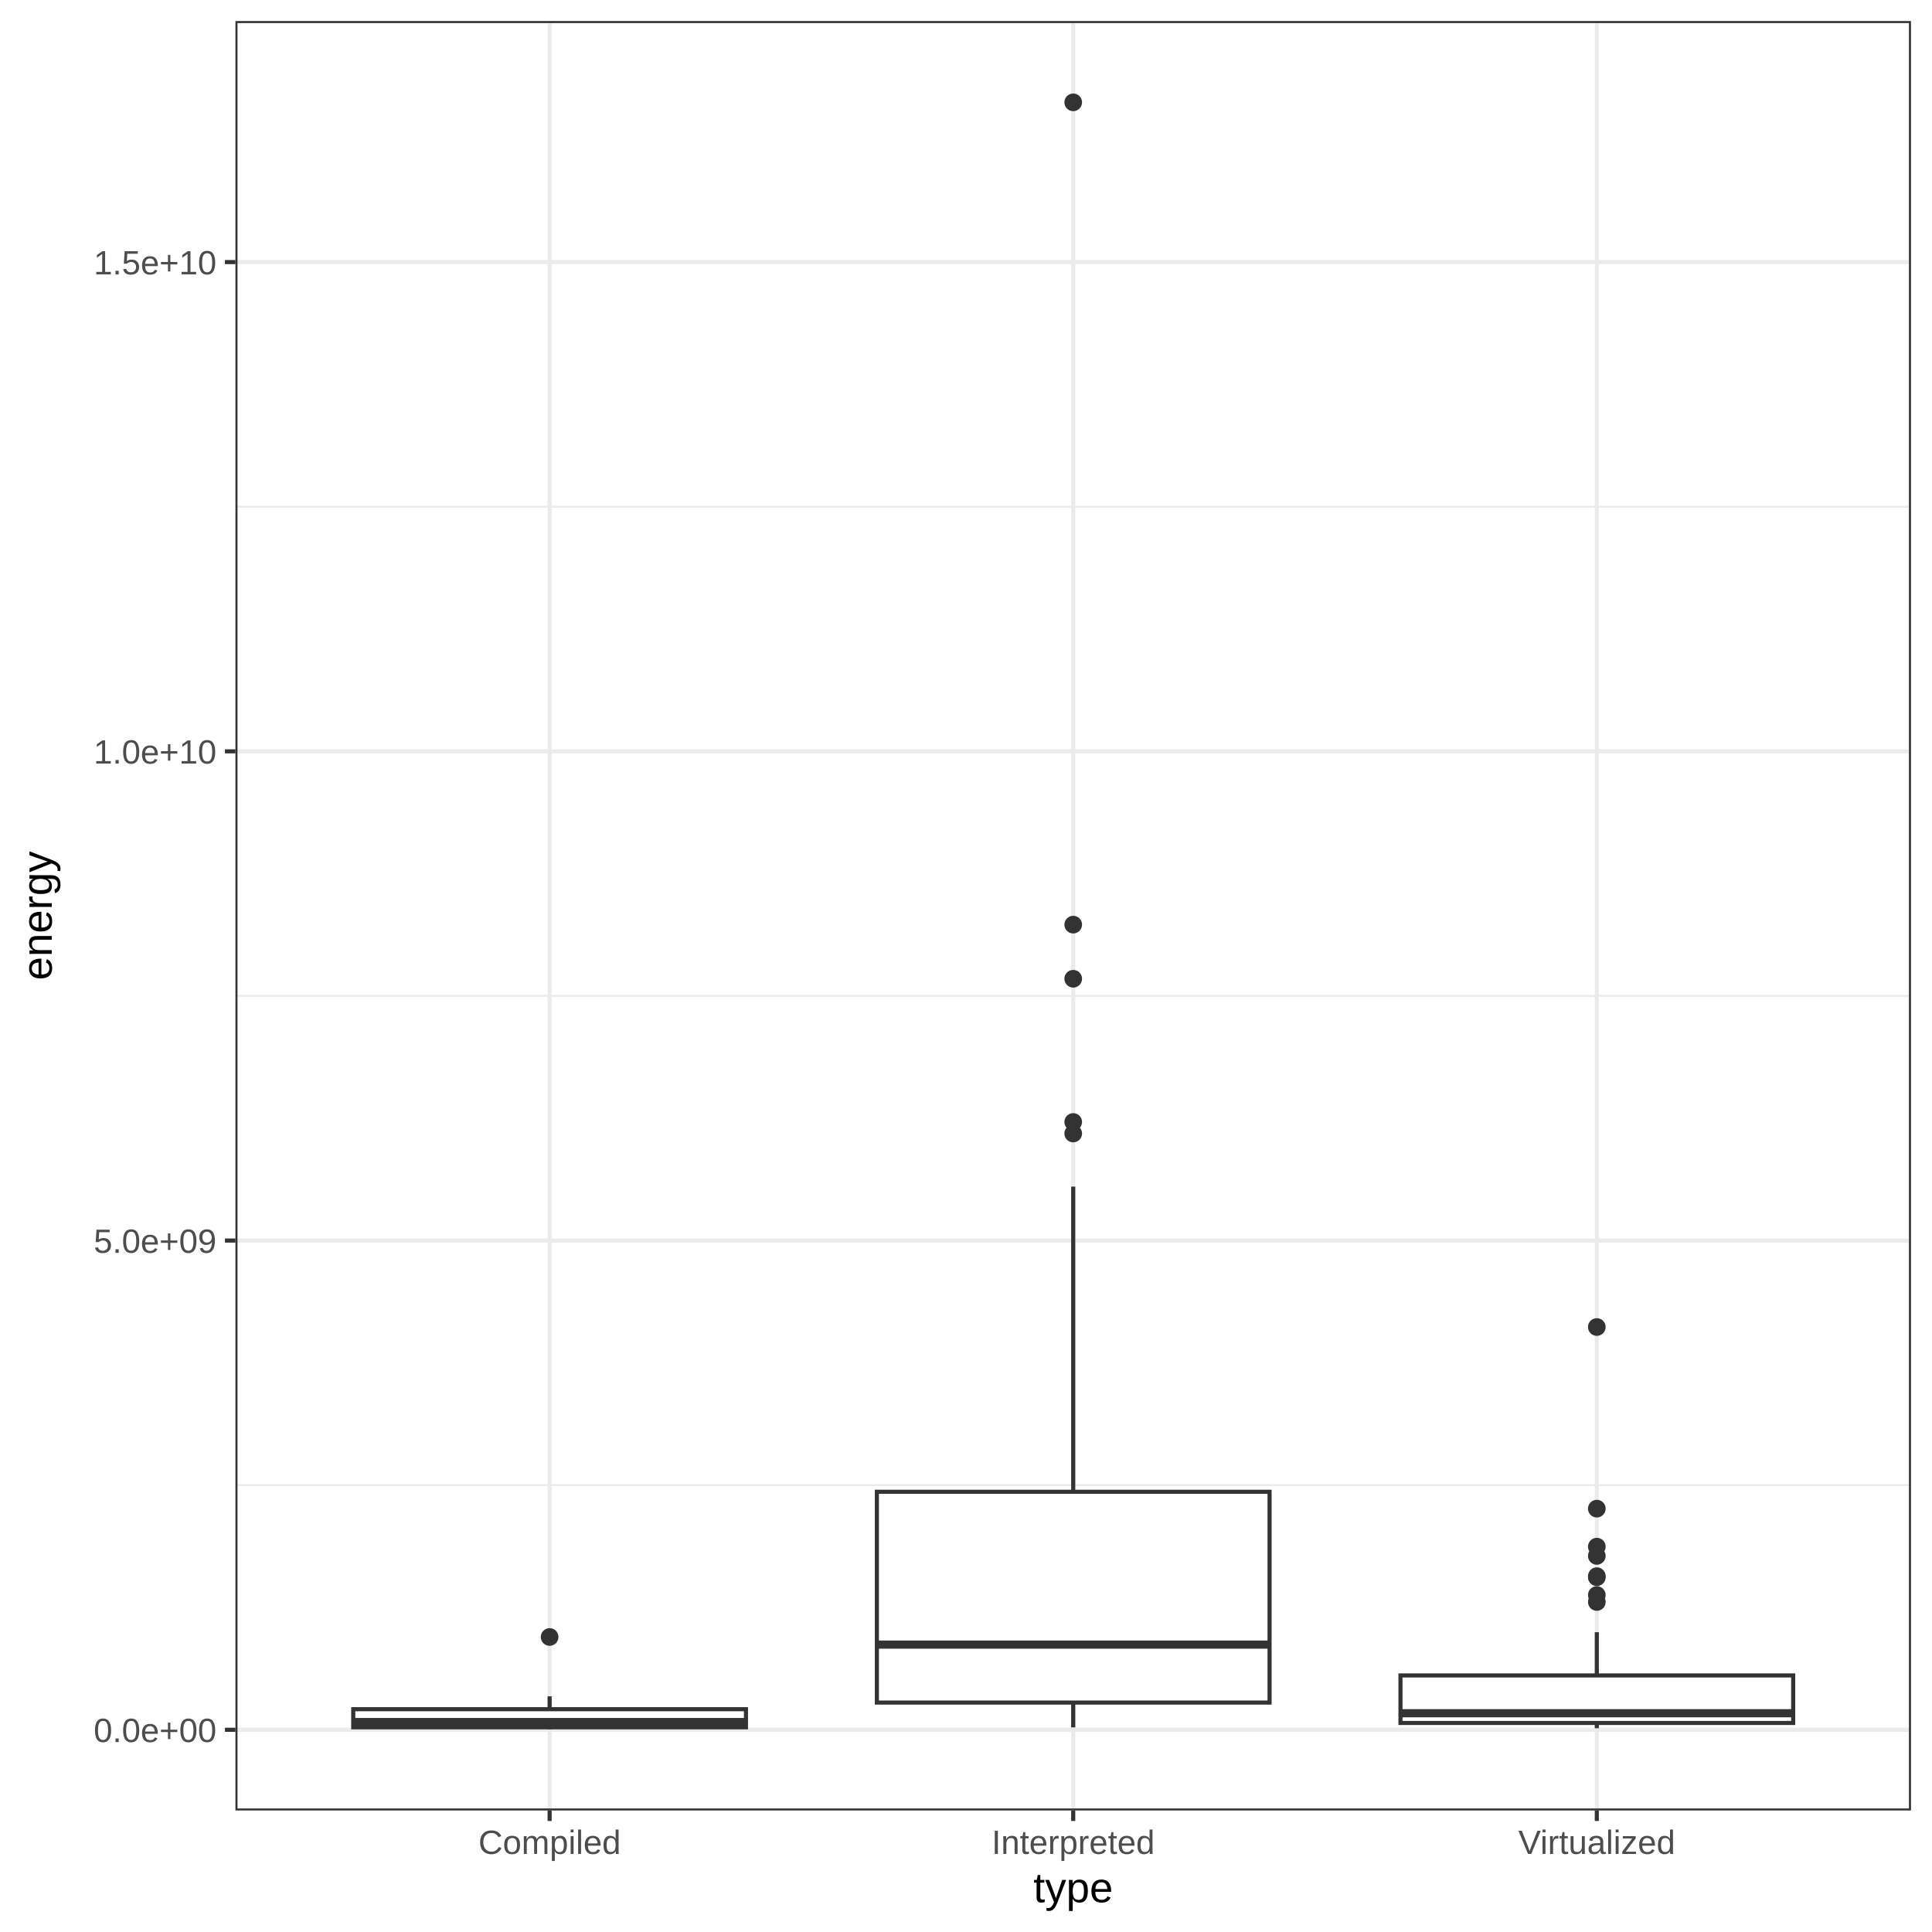
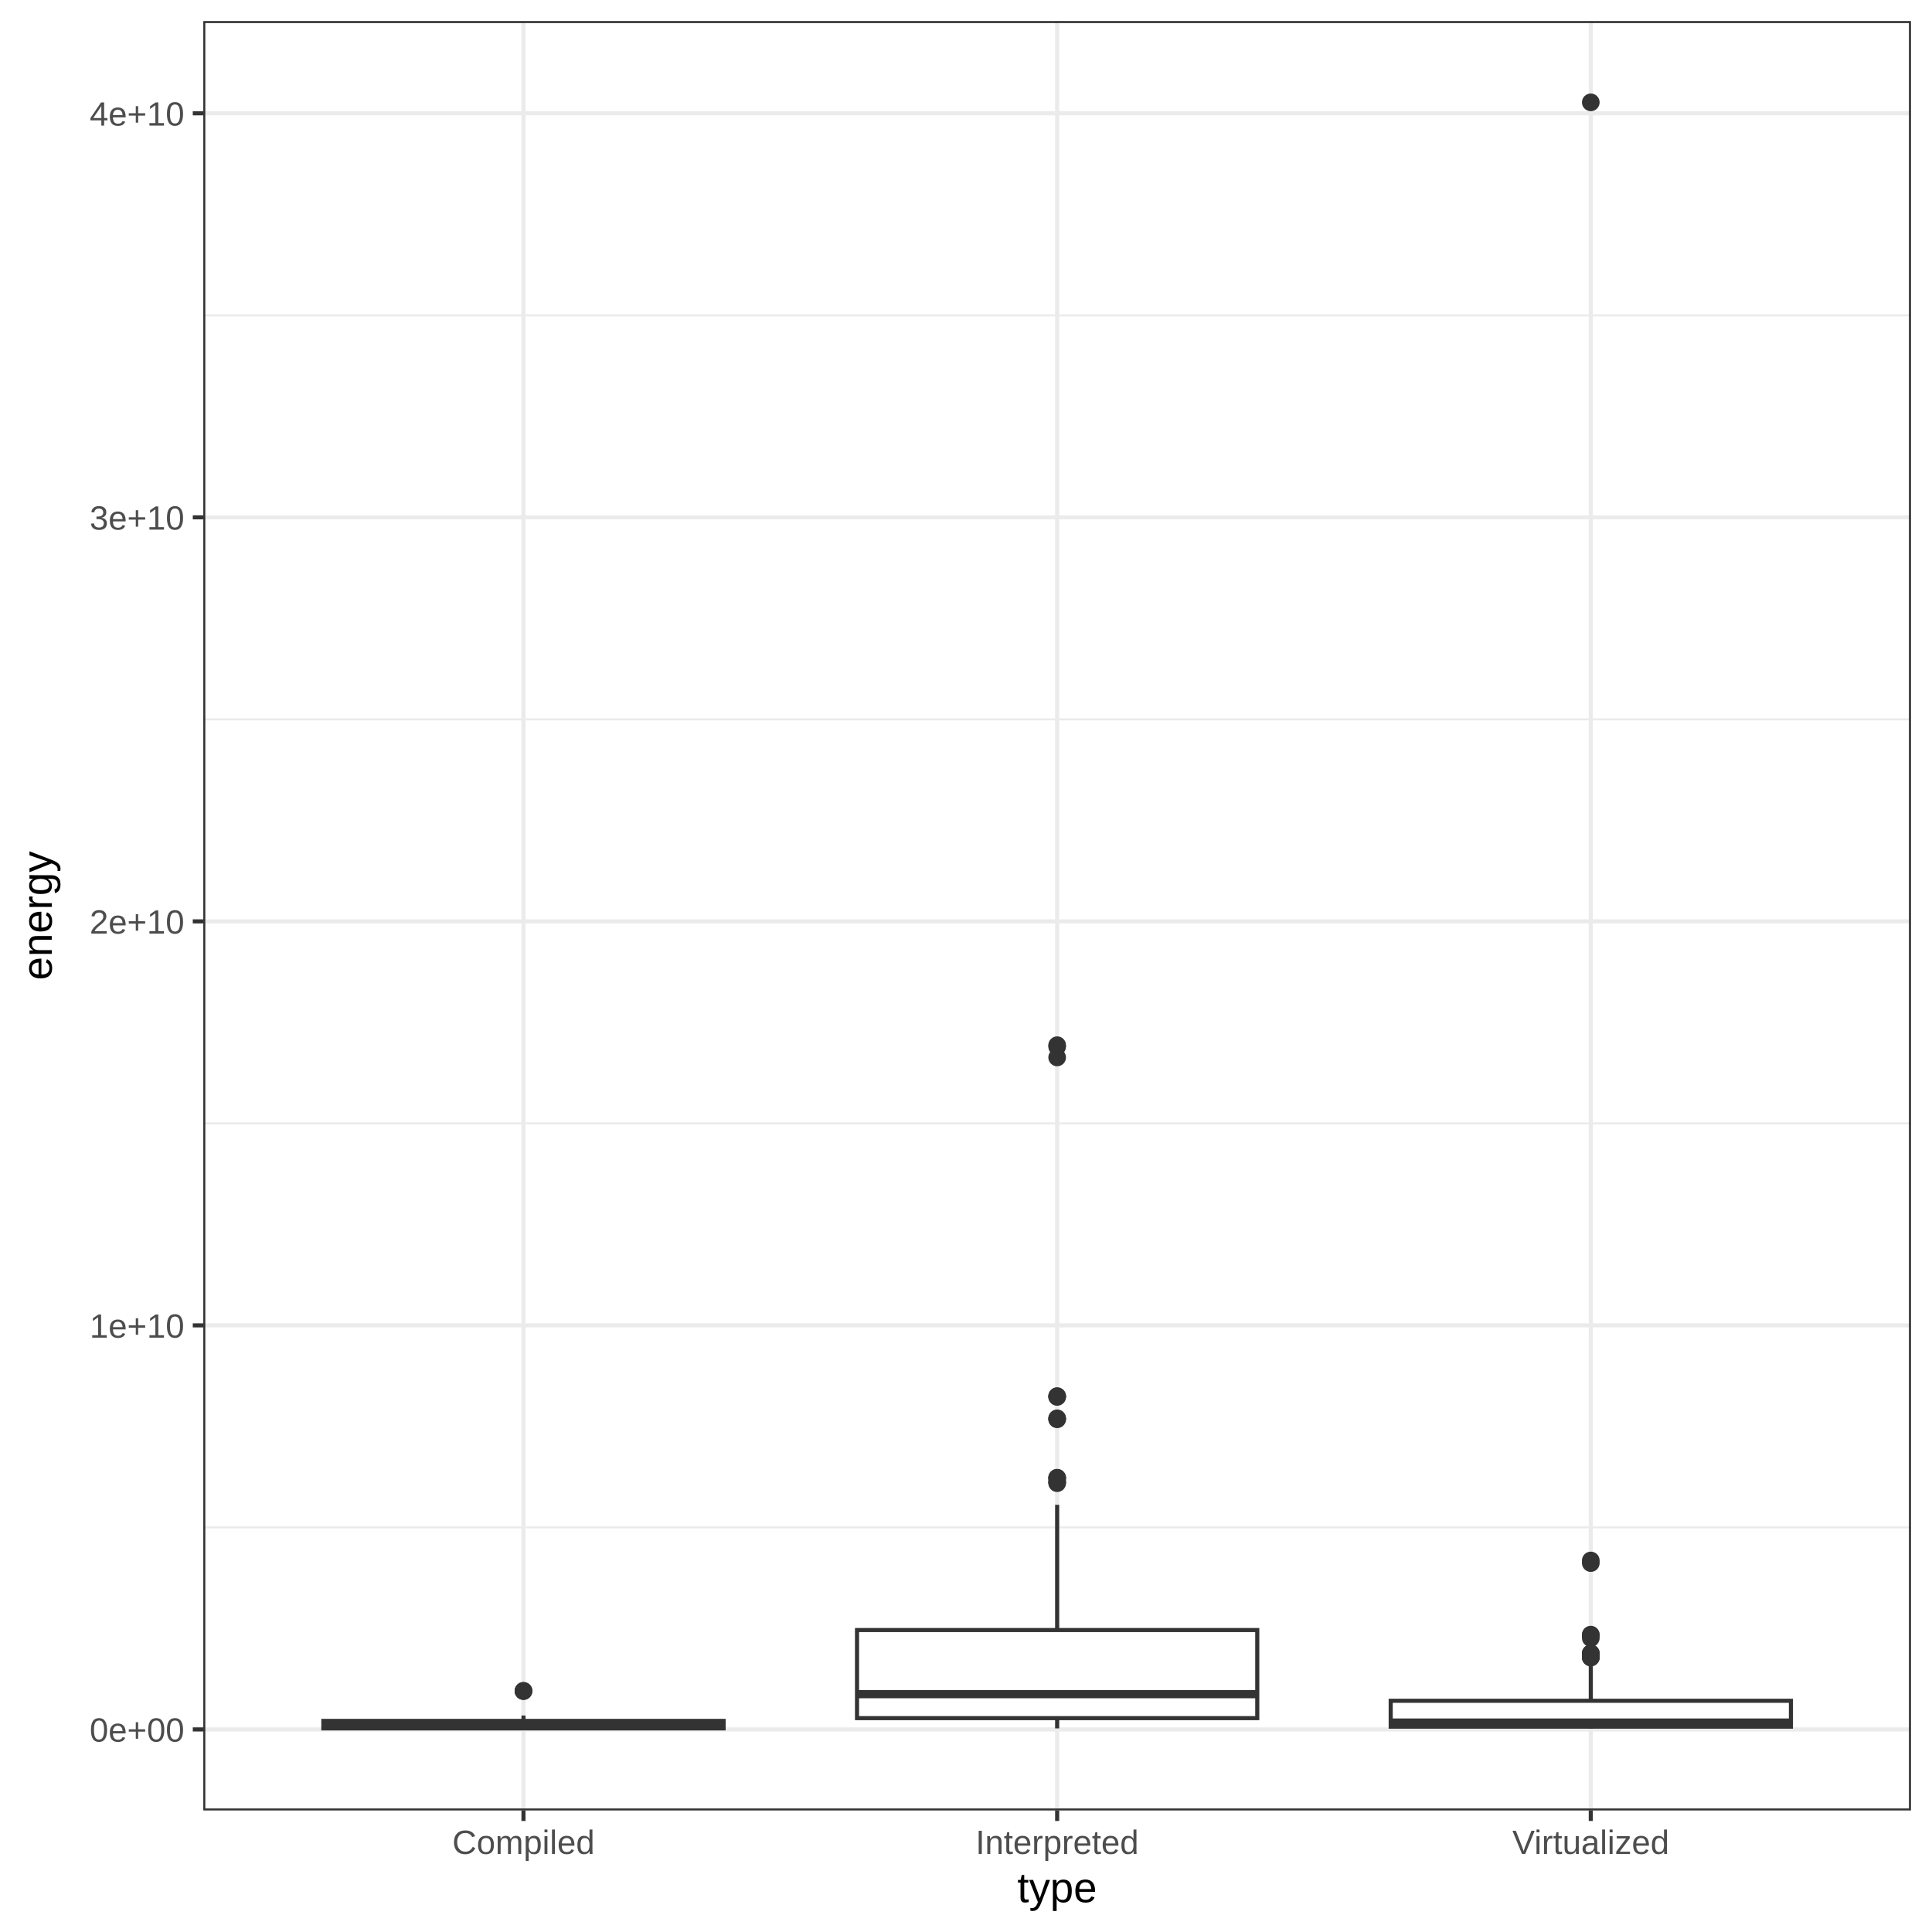
<svg xmlns="http://www.w3.org/2000/svg" class="svglite" width="504.00pt" height="504.00pt" viewBox="0 0 504.00 504.00">
  <defs>
    <style type="text/css">
    .svglite line, .svglite polyline, .svglite polygon, .svglite path, .svglite rect, .svglite circle {
      fill: none;
      stroke: #000000;
      stroke-linecap: round;
      stroke-linejoin: round;
      stroke-miterlimit: 10.00;
    }
    .svglite text {
      white-space: pre;
    }
  </style>
  </defs>
  <rect width="100%" height="100%" style="stroke: none; fill: #FFFFFF;" />
  <defs>
    <clipPath id="cpMC4wMHw1MDQuMDB8MC4wMHw1MDQuMDA=">
      <rect x="0.00" y="0.00" width="504.00" height="504.00" />
    </clipPath>
  </defs>
  <g clip-path="url(#cpMC4wMHw1MDQuMDB8MC4wMHw1MDQuMDA=)">
    <rect x="0.00" y="0.00" width="504.00" height="504.00" style="stroke-width: 1.07; stroke: #FFFFFF; fill: #FFFFFF;" />
  </g>
  <defs>
-     <clipPath id="cpNjEuNDJ8NDk4LjUyfDUuNDh8NDcyLjI5">
-       <rect x="61.42" y="5.48" width="437.10" height="466.82" />
+     <clipPath id="cpNTMuMDN8NDk4LjUyfDUuNDh8NDcyLjI5">
+       <rect x="53.03" y="5.48" width="445.49" height="466.82" />
    </clipPath>
  </defs>
-   <g clip-path="url(#cpNjEuNDJ8NDk4LjUyfDUuNDh8NDcyLjI5)">
-     <rect x="61.42" y="5.48" width="437.10" height="466.82" style="stroke-width: 1.07; stroke: none; fill: #FFFFFF;" />
-     <polyline points="61.42,387.43 498.52,387.43 " style="stroke-width: 0.53; stroke: #EBEBEB; stroke-linecap: butt;" />
-     <polyline points="61.42,259.81 498.52,259.81 " style="stroke-width: 0.53; stroke: #EBEBEB; stroke-linecap: butt;" />
-     <polyline points="61.42,132.19 498.52,132.19 " style="stroke-width: 0.53; stroke: #EBEBEB; stroke-linecap: butt;" />
-     <polyline points="61.42,451.25 498.52,451.25 " style="stroke-width: 1.07; stroke: #EBEBEB; stroke-linecap: butt;" />
-     <polyline points="61.42,323.62 498.52,323.62 " style="stroke-width: 1.07; stroke: #EBEBEB; stroke-linecap: butt;" />
-     <polyline points="61.42,196.00 498.52,196.00 " style="stroke-width: 1.07; stroke: #EBEBEB; stroke-linecap: butt;" />
-     <polyline points="61.42,68.37 498.52,68.37 " style="stroke-width: 1.07; stroke: #EBEBEB; stroke-linecap: butt;" />
-     <polyline points="143.38,472.29 143.38,5.48 " style="stroke-width: 1.07; stroke: #EBEBEB; stroke-linecap: butt;" />
-     <polyline points="279.97,472.29 279.97,5.48 " style="stroke-width: 1.07; stroke: #EBEBEB; stroke-linecap: butt;" />
-     <polyline points="416.56,472.29 416.56,5.48 " style="stroke-width: 1.07; stroke: #EBEBEB; stroke-linecap: butt;" />
-     <circle cx="143.38" cy="427.04" r="1.95" style="stroke-width: 0.71; stroke: #333333; fill: #333333;" />
-     <line x1="143.38" y1="445.88" x2="143.38" y2="442.51" style="stroke-width: 1.07; stroke: #333333; stroke-linecap: butt;" />
-     <line x1="143.38" y1="450.60" x2="143.38" y2="451.08" style="stroke-width: 1.07; stroke: #333333; stroke-linecap: butt;" />
-     <polygon points="92.15,445.88 92.15,450.60 194.60,450.60 194.60,445.88 92.15,445.88 " style="stroke-width: 1.07; stroke: #333333; stroke-linecap: butt; stroke-linejoin: miter; fill: #FFFFFF;" />
-     <line x1="92.15" y1="449.23" x2="194.60" y2="449.23" style="stroke-width: 2.13; stroke: #333333; stroke-linecap: butt; stroke-linejoin: miter;" />
-     <circle cx="279.97" cy="26.70" r="1.95" style="stroke-width: 0.71; stroke: #333333; fill: #333333;" />
-     <circle cx="279.97" cy="255.33" r="1.95" style="stroke-width: 0.71; stroke: #333333; fill: #333333;" />
-     <circle cx="279.97" cy="241.21" r="1.95" style="stroke-width: 0.71; stroke: #333333; fill: #333333;" />
-     <circle cx="279.97" cy="295.70" r="1.95" style="stroke-width: 0.71; stroke: #333333; fill: #333333;" />
-     <circle cx="279.97" cy="292.69" r="1.95" style="stroke-width: 0.71; stroke: #333333; fill: #333333;" />
-     <line x1="279.97" y1="389.16" x2="279.97" y2="309.55" style="stroke-width: 1.07; stroke: #333333; stroke-linecap: butt;" />
-     <line x1="279.97" y1="444.15" x2="279.97" y2="450.61" style="stroke-width: 1.07; stroke: #333333; stroke-linecap: butt;" />
-     <polygon points="228.75,389.16 228.75,444.15 331.19,444.15 331.19,389.16 228.75,389.16 " style="stroke-width: 1.07; stroke: #333333; stroke-linecap: butt; stroke-linejoin: miter; fill: #FFFFFF;" />
-     <line x1="228.75" y1="429.03" x2="331.19" y2="429.03" style="stroke-width: 2.13; stroke: #333333; stroke-linecap: butt; stroke-linejoin: miter;" />
-     <circle cx="416.56" cy="411.17" r="1.95" style="stroke-width: 0.71; stroke: #333333; fill: #333333;" />
-     <circle cx="416.56" cy="346.18" r="1.95" style="stroke-width: 0.71; stroke: #333333; fill: #333333;" />
-     <circle cx="416.56" cy="416.09" r="1.95" style="stroke-width: 0.71; stroke: #333333; fill: #333333;" />
-     <circle cx="416.56" cy="393.56" r="1.95" style="stroke-width: 0.71; stroke: #333333; fill: #333333;" />
-     <circle cx="416.56" cy="411.45" r="1.95" style="stroke-width: 0.71; stroke: #333333; fill: #333333;" />
-     <circle cx="416.56" cy="405.89" r="1.95" style="stroke-width: 0.71; stroke: #333333; fill: #333333;" />
-     <circle cx="416.56" cy="417.91" r="1.95" style="stroke-width: 0.71; stroke: #333333; fill: #333333;" />
-     <circle cx="416.56" cy="403.47" r="1.95" style="stroke-width: 0.71; stroke: #333333; fill: #333333;" />
-     <line x1="416.56" y1="437.07" x2="416.56" y2="425.79" style="stroke-width: 1.07; stroke: #333333; stroke-linecap: butt;" />
-     <line x1="416.56" y1="449.47" x2="416.56" y2="450.85" style="stroke-width: 1.07; stroke: #333333; stroke-linecap: butt;" />
-     <polygon points="365.34,437.07 365.34,449.47 467.79,449.47 467.79,437.07 365.34,437.07 " style="stroke-width: 1.07; stroke: #333333; stroke-linecap: butt; stroke-linejoin: miter; fill: #FFFFFF;" />
-     <line x1="365.34" y1="446.93" x2="467.79" y2="446.93" style="stroke-width: 2.13; stroke: #333333; stroke-linecap: butt; stroke-linejoin: miter;" />
-     <rect x="61.42" y="5.48" width="437.10" height="466.82" style="stroke-width: 1.07; stroke: #333333;" />
+   <g clip-path="url(#cpNTMuMDN8NDk4LjUyfDUuNDh8NDcyLjI5)">
+     <rect x="53.03" y="5.48" width="445.49" height="466.82" style="stroke-width: 1.07; stroke: none; fill: #FFFFFF;" />
+     <polyline points="53.03,398.45 498.52,398.45 " style="stroke-width: 0.53; stroke: #EBEBEB; stroke-linecap: butt;" />
+     <polyline points="53.03,293.05 498.52,293.05 " style="stroke-width: 0.53; stroke: #EBEBEB; stroke-linecap: butt;" />
+     <polyline points="53.03,187.66 498.52,187.66 " style="stroke-width: 0.53; stroke: #EBEBEB; stroke-linecap: butt;" />
+     <polyline points="53.03,82.26 498.52,82.26 " style="stroke-width: 0.53; stroke: #EBEBEB; stroke-linecap: butt;" />
+     <polyline points="53.03,451.15 498.52,451.15 " style="stroke-width: 1.07; stroke: #EBEBEB; stroke-linecap: butt;" />
+     <polyline points="53.03,345.75 498.52,345.75 " style="stroke-width: 1.07; stroke: #EBEBEB; stroke-linecap: butt;" />
+     <polyline points="53.03,240.36 498.52,240.36 " style="stroke-width: 1.07; stroke: #EBEBEB; stroke-linecap: butt;" />
+     <polyline points="53.03,134.96 498.52,134.96 " style="stroke-width: 1.07; stroke: #EBEBEB; stroke-linecap: butt;" />
+     <polyline points="53.03,29.56 498.52,29.56 " style="stroke-width: 1.07; stroke: #EBEBEB; stroke-linecap: butt;" />
+     <polyline points="136.56,472.29 136.56,5.48 " style="stroke-width: 1.07; stroke: #EBEBEB; stroke-linecap: butt;" />
+     <polyline points="275.78,472.29 275.78,5.48 " style="stroke-width: 1.07; stroke: #EBEBEB; stroke-linecap: butt;" />
+     <polyline points="414.99,472.29 414.99,5.48 " style="stroke-width: 1.07; stroke: #EBEBEB; stroke-linecap: butt;" />
+     <circle cx="136.56" cy="441.15" r="1.95" style="stroke-width: 0.71; stroke: #333333; fill: #333333;" />
+     <circle cx="136.56" cy="441.13" r="1.95" style="stroke-width: 0.71; stroke: #333333; fill: #333333;" />
+     <circle cx="136.56" cy="441.09" r="1.95" style="stroke-width: 0.71; stroke: #333333; fill: #333333;" />
+     <line x1="136.56" y1="448.93" x2="136.56" y2="447.52" style="stroke-width: 1.07; stroke: #333333; stroke-linecap: butt;" />
+     <line x1="136.56" y1="450.88" x2="136.56" y2="451.08" style="stroke-width: 1.07; stroke: #333333; stroke-linecap: butt;" />
+     <polygon points="84.35,448.93 84.35,450.88 188.77,450.88 188.77,448.93 84.35,448.93 " style="stroke-width: 1.07; stroke: #333333; stroke-linecap: butt; stroke-linejoin: miter; fill: #FFFFFF;" />
+     <line x1="84.35" y1="450.31" x2="188.77" y2="450.31" style="stroke-width: 2.13; stroke: #333333; stroke-linecap: butt; stroke-linejoin: miter;" />
+     <circle cx="275.78" cy="275.85" r="1.95" style="stroke-width: 0.71; stroke: #333333; fill: #333333;" />
+     <circle cx="275.78" cy="273.04" r="1.95" style="stroke-width: 0.71; stroke: #333333; fill: #333333;" />
+     <circle cx="275.78" cy="272.66" r="1.95" style="stroke-width: 0.71; stroke: #333333; fill: #333333;" />
+     <circle cx="275.78" cy="370.25" r="1.95" style="stroke-width: 0.71; stroke: #333333; fill: #333333;" />
+     <circle cx="275.78" cy="370.13" r="1.95" style="stroke-width: 0.71; stroke: #333333; fill: #333333;" />
+     <circle cx="275.78" cy="369.99" r="1.95" style="stroke-width: 0.71; stroke: #333333; fill: #333333;" />
+     <circle cx="275.78" cy="386.92" r="1.95" style="stroke-width: 0.71; stroke: #333333; fill: #333333;" />
+     <circle cx="275.78" cy="386.62" r="1.95" style="stroke-width: 0.71; stroke: #333333; fill: #333333;" />
+     <circle cx="275.78" cy="386.56" r="1.95" style="stroke-width: 0.71; stroke: #333333; fill: #333333;" />
+     <circle cx="275.78" cy="364.42" r="1.95" style="stroke-width: 0.71; stroke: #333333; fill: #333333;" />
+     <circle cx="275.78" cy="364.28" r="1.95" style="stroke-width: 0.71; stroke: #333333; fill: #333333;" />
+     <circle cx="275.78" cy="364.20" r="1.95" style="stroke-width: 0.71; stroke: #333333; fill: #333333;" />
+     <circle cx="275.78" cy="385.68" r="1.95" style="stroke-width: 0.71; stroke: #333333; fill: #333333;" />
+     <circle cx="275.78" cy="385.55" r="1.95" style="stroke-width: 0.71; stroke: #333333; fill: #333333;" />
+     <circle cx="275.78" cy="385.49" r="1.95" style="stroke-width: 0.71; stroke: #333333; fill: #333333;" />
+     <line x1="275.78" y1="425.23" x2="275.78" y2="392.55" style="stroke-width: 1.07; stroke: #333333; stroke-linecap: butt;" />
+     <line x1="275.78" y1="448.21" x2="275.78" y2="450.88" style="stroke-width: 1.07; stroke: #333333; stroke-linecap: butt;" />
+     <polygon points="223.57,425.23 223.57,448.21 327.98,448.21 327.98,425.23 223.57,425.23 " style="stroke-width: 1.07; stroke: #333333; stroke-linecap: butt; stroke-linejoin: miter; fill: #FFFFFF;" />
+     <line x1="223.57" y1="441.96" x2="327.98" y2="441.96" style="stroke-width: 2.13; stroke: #333333; stroke-linecap: butt; stroke-linejoin: miter;" />
+     <circle cx="414.99" cy="432.42" r="1.95" style="stroke-width: 0.71; stroke: #333333; fill: #333333;" />
+     <circle cx="414.99" cy="432.30" r="1.95" style="stroke-width: 0.71; stroke: #333333; fill: #333333;" />
+     <circle cx="414.99" cy="432.30" r="1.95" style="stroke-width: 0.71; stroke: #333333; fill: #333333;" />
+     <circle cx="414.99" cy="407.76" r="1.95" style="stroke-width: 0.71; stroke: #333333; fill: #333333;" />
+     <circle cx="414.99" cy="407.08" r="1.95" style="stroke-width: 0.71; stroke: #333333; fill: #333333;" />
+     <circle cx="414.99" cy="26.70" r="1.95" style="stroke-width: 0.71; stroke: #333333; fill: #333333;" />
+     <circle cx="414.99" cy="427.33" r="1.95" style="stroke-width: 0.71; stroke: #333333; fill: #333333;" />
+     <circle cx="414.99" cy="426.59" r="1.95" style="stroke-width: 0.71; stroke: #333333; fill: #333333;" />
+     <circle cx="414.99" cy="426.42" r="1.95" style="stroke-width: 0.71; stroke: #333333; fill: #333333;" />
+     <circle cx="414.99" cy="431.42" r="1.95" style="stroke-width: 0.71; stroke: #333333; fill: #333333;" />
+     <circle cx="414.99" cy="431.30" r="1.95" style="stroke-width: 0.71; stroke: #333333; fill: #333333;" />
+     <circle cx="414.99" cy="431.30" r="1.95" style="stroke-width: 0.71; stroke: #333333; fill: #333333;" />
+     <line x1="414.99" y1="443.68" x2="414.99" y2="434.38" style="stroke-width: 1.07; stroke: #333333; stroke-linecap: butt;" />
+     <line x1="414.99" y1="450.43" x2="414.99" y2="450.98" style="stroke-width: 1.07; stroke: #333333; stroke-linecap: butt;" />
+     <polygon points="362.79,443.68 362.79,450.43 467.20,450.43 467.20,443.68 362.79,443.68 " style="stroke-width: 1.07; stroke: #333333; stroke-linecap: butt; stroke-linejoin: miter; fill: #FFFFFF;" />
+     <line x1="362.79" y1="449.36" x2="467.20" y2="449.36" style="stroke-width: 2.13; stroke: #333333; stroke-linecap: butt; stroke-linejoin: miter;" />
+     <rect x="53.03" y="5.48" width="445.49" height="466.82" style="stroke-width: 1.07; stroke: #333333;" />
  </g>
  <g clip-path="url(#cpMC4wMHw1MDQuMDB8MC4wMHw1MDQuMDA=)">
-     <text x="56.49" y="454.45" text-anchor="end" style="font-size: 8.80px;fill: #4D4D4D; font-family: &quot;Liberation Sans&quot;;" textLength="37.96px" lengthAdjust="spacingAndGlyphs">0.0e+00</text>
-     <text x="56.49" y="326.83" text-anchor="end" style="font-size: 8.80px;fill: #4D4D4D; font-family: &quot;Liberation Sans&quot;;" textLength="37.96px" lengthAdjust="spacingAndGlyphs">5.0e+09</text>
-     <text x="56.49" y="199.20" text-anchor="end" style="font-size: 8.80px;fill: #4D4D4D; font-family: &quot;Liberation Sans&quot;;" textLength="37.96px" lengthAdjust="spacingAndGlyphs">1.0e+10</text>
-     <text x="56.49" y="71.58" text-anchor="end" style="font-size: 8.80px;fill: #4D4D4D; font-family: &quot;Liberation Sans&quot;;" textLength="37.96px" lengthAdjust="spacingAndGlyphs">1.5e+10</text>
-     <polyline points="58.68,451.25 61.42,451.25 " style="stroke-width: 1.07; stroke: #333333; stroke-linecap: butt;" />
-     <polyline points="58.68,323.62 61.42,323.62 " style="stroke-width: 1.07; stroke: #333333; stroke-linecap: butt;" />
-     <polyline points="58.68,196.00 61.42,196.00 " style="stroke-width: 1.07; stroke: #333333; stroke-linecap: butt;" />
-     <polyline points="58.68,68.37 61.42,68.37 " style="stroke-width: 1.07; stroke: #333333; stroke-linecap: butt;" />
-     <polyline points="143.38,475.03 143.38,472.29 " style="stroke-width: 1.07; stroke: #333333; stroke-linecap: butt;" />
-     <polyline points="279.97,475.03 279.97,472.29 " style="stroke-width: 1.07; stroke: #333333; stroke-linecap: butt;" />
-     <polyline points="416.56,475.03 416.56,472.29 " style="stroke-width: 1.07; stroke: #333333; stroke-linecap: butt;" />
-     <text x="143.38" y="483.64" text-anchor="middle" style="font-size: 8.80px;fill: #4D4D4D; font-family: &quot;Liberation Sans&quot;;" textLength="41.58px" lengthAdjust="spacingAndGlyphs">Compiled</text>
-     <text x="279.97" y="483.64" text-anchor="middle" style="font-size: 8.80px;fill: #4D4D4D; font-family: &quot;Liberation Sans&quot;;" textLength="49.51px" lengthAdjust="spacingAndGlyphs">Interpreted</text>
-     <text x="416.56" y="483.64" text-anchor="middle" style="font-size: 8.80px;fill: #4D4D4D; font-family: &quot;Liberation Sans&quot;;" textLength="46.81px" lengthAdjust="spacingAndGlyphs">Virtualized</text>
-     <text x="279.97" y="496.23" text-anchor="middle" style="font-size: 11.00px; font-family: &quot;Liberation Sans&quot;;" textLength="24.57px" lengthAdjust="spacingAndGlyphs">type</text>
+     <text x="48.10" y="454.35" text-anchor="end" style="font-size: 8.80px;fill: #4D4D4D; font-family: &quot;Liberation Sans&quot;;" textLength="29.57px" lengthAdjust="spacingAndGlyphs">0e+00</text>
+     <text x="48.10" y="348.96" text-anchor="end" style="font-size: 8.80px;fill: #4D4D4D; font-family: &quot;Liberation Sans&quot;;" textLength="29.57px" lengthAdjust="spacingAndGlyphs">1e+10</text>
+     <text x="48.10" y="243.56" text-anchor="end" style="font-size: 8.80px;fill: #4D4D4D; font-family: &quot;Liberation Sans&quot;;" textLength="29.57px" lengthAdjust="spacingAndGlyphs">2e+10</text>
+     <text x="48.10" y="138.17" text-anchor="end" style="font-size: 8.80px;fill: #4D4D4D; font-family: &quot;Liberation Sans&quot;;" textLength="29.57px" lengthAdjust="spacingAndGlyphs">3e+10</text>
+     <text x="48.10" y="32.77" text-anchor="end" style="font-size: 8.80px;fill: #4D4D4D; font-family: &quot;Liberation Sans&quot;;" textLength="29.57px" lengthAdjust="spacingAndGlyphs">4e+10</text>
+     <polyline points="50.29,451.15 53.03,451.15 " style="stroke-width: 1.07; stroke: #333333; stroke-linecap: butt;" />
+     <polyline points="50.29,345.75 53.03,345.75 " style="stroke-width: 1.07; stroke: #333333; stroke-linecap: butt;" />
+     <polyline points="50.29,240.36 53.03,240.36 " style="stroke-width: 1.07; stroke: #333333; stroke-linecap: butt;" />
+     <polyline points="50.29,134.96 53.03,134.96 " style="stroke-width: 1.07; stroke: #333333; stroke-linecap: butt;" />
+     <polyline points="50.29,29.56 53.03,29.56 " style="stroke-width: 1.07; stroke: #333333; stroke-linecap: butt;" />
+     <polyline points="136.56,475.03 136.56,472.29 " style="stroke-width: 1.07; stroke: #333333; stroke-linecap: butt;" />
+     <polyline points="275.78,475.03 275.78,472.29 " style="stroke-width: 1.07; stroke: #333333; stroke-linecap: butt;" />
+     <polyline points="414.99,475.03 414.99,472.29 " style="stroke-width: 1.07; stroke: #333333; stroke-linecap: butt;" />
+     <text x="136.56" y="483.64" text-anchor="middle" style="font-size: 8.80px;fill: #4D4D4D; font-family: &quot;Liberation Sans&quot;;" textLength="41.58px" lengthAdjust="spacingAndGlyphs">Compiled</text>
+     <text x="275.78" y="483.64" text-anchor="middle" style="font-size: 8.80px;fill: #4D4D4D; font-family: &quot;Liberation Sans&quot;;" textLength="49.51px" lengthAdjust="spacingAndGlyphs">Interpreted</text>
+     <text x="414.99" y="483.64" text-anchor="middle" style="font-size: 8.80px;fill: #4D4D4D; font-family: &quot;Liberation Sans&quot;;" textLength="46.81px" lengthAdjust="spacingAndGlyphs">Virtualized</text>
+     <text x="275.78" y="496.23" text-anchor="middle" style="font-size: 11.00px; font-family: &quot;Liberation Sans&quot;;" textLength="24.57px" lengthAdjust="spacingAndGlyphs">type</text>
    <text transform="translate(13.50,238.89) rotate(-90)" text-anchor="middle" style="font-size: 11.00px; font-family: &quot;Liberation Sans&quot;;" textLength="38.33px" lengthAdjust="spacingAndGlyphs">energy</text>
  </g>
</svg>
